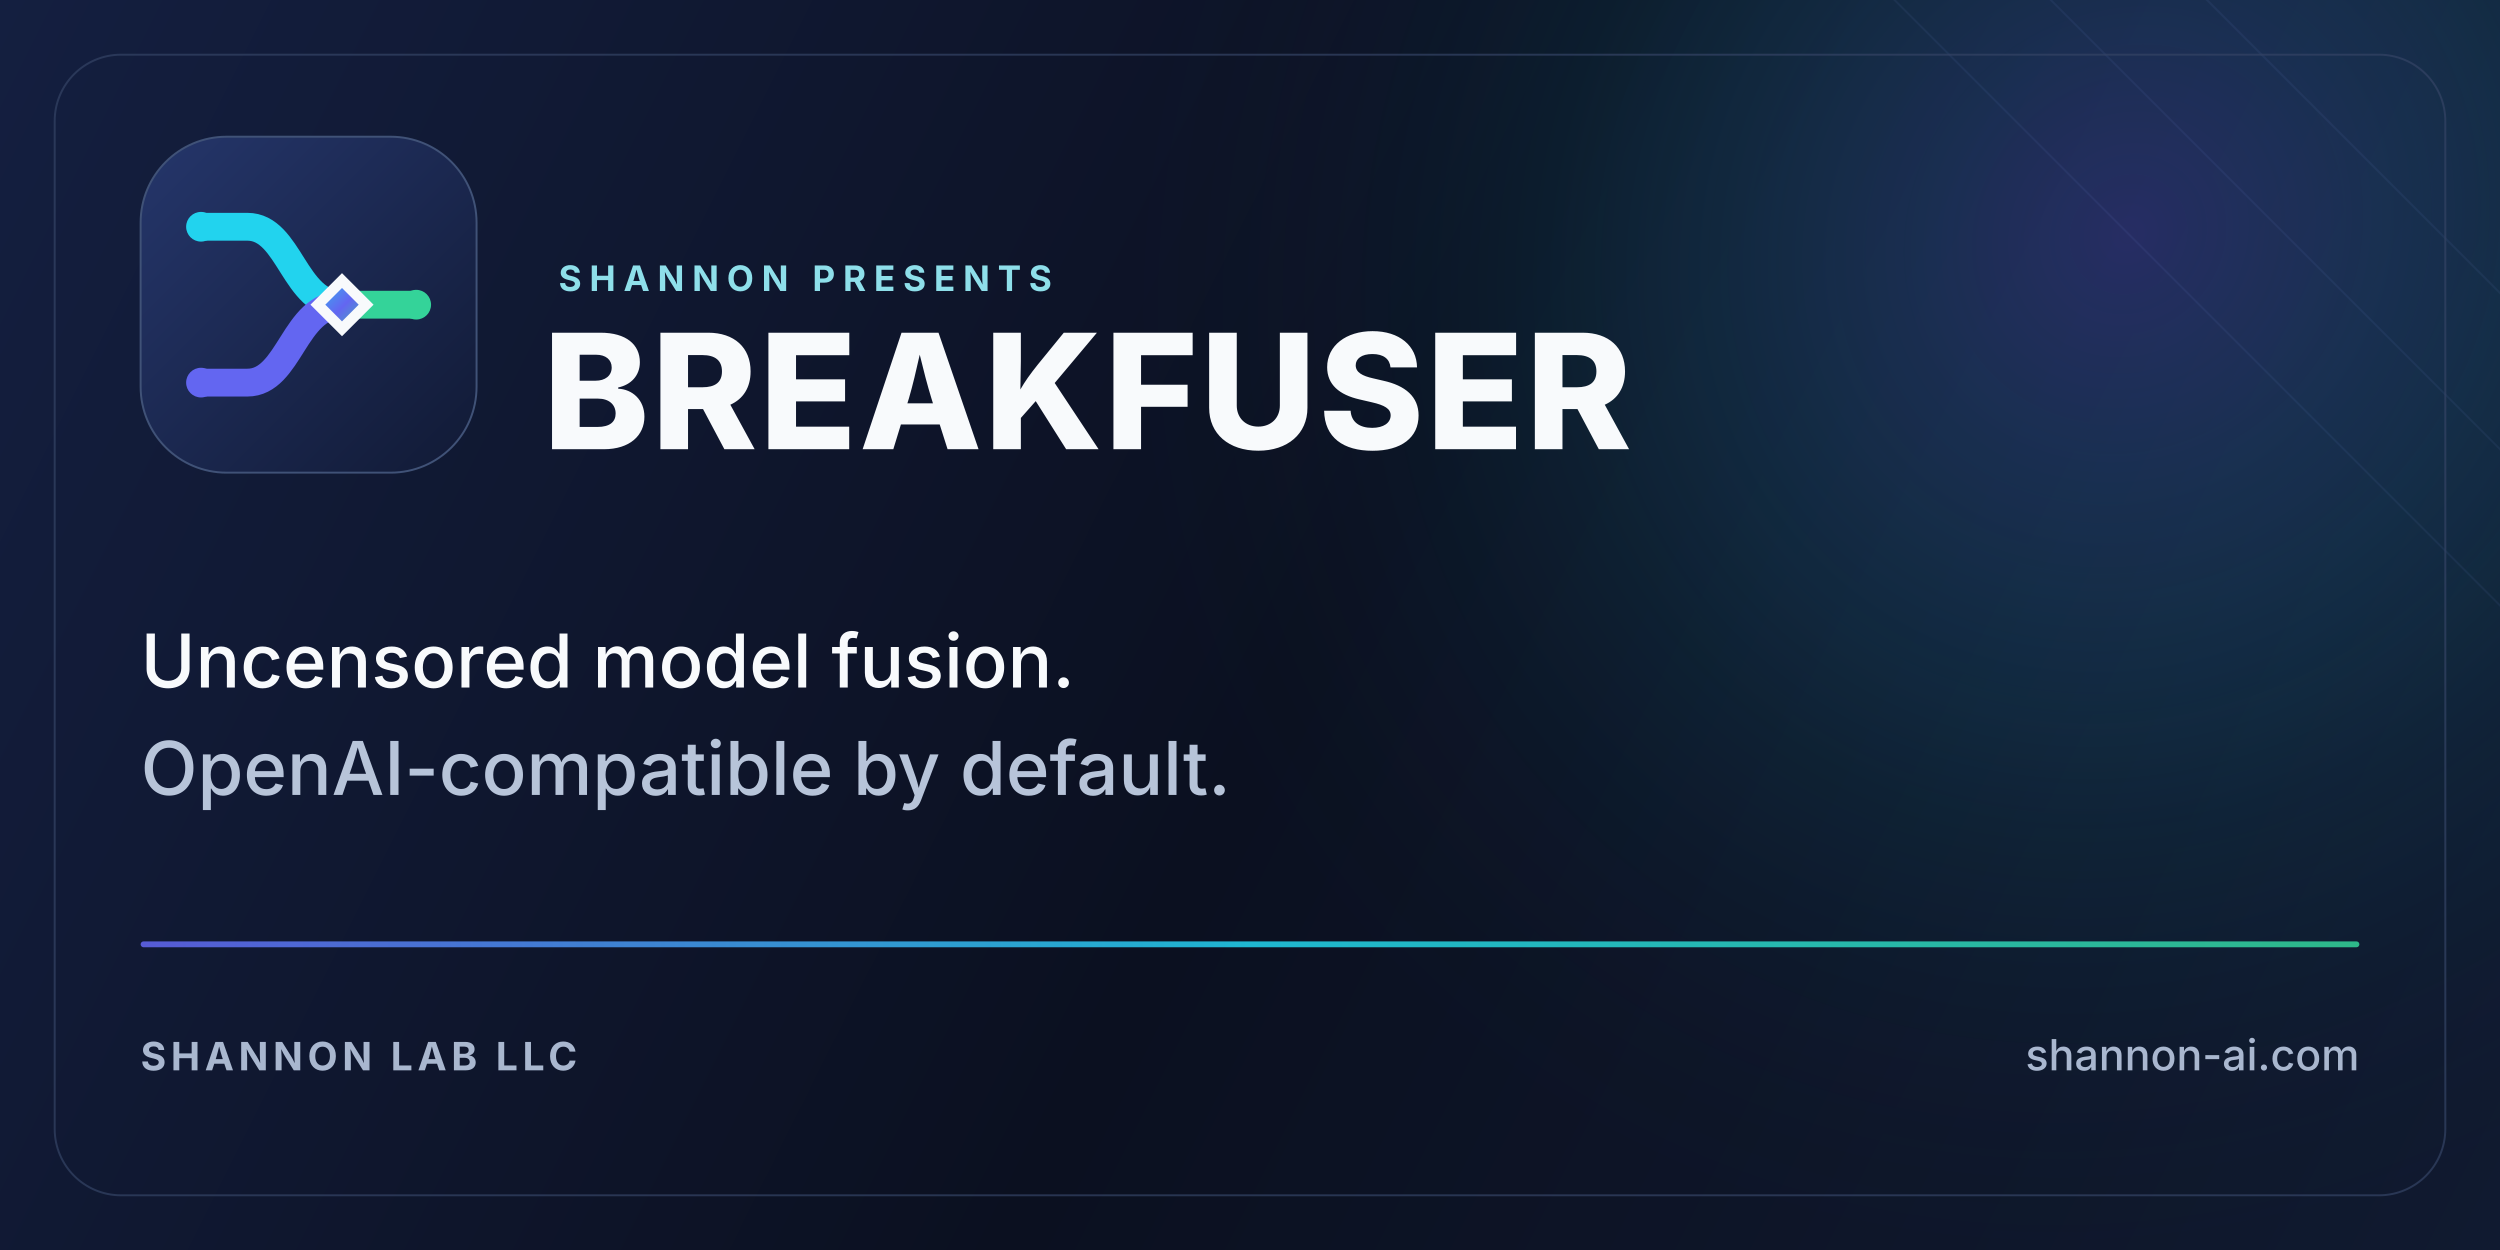
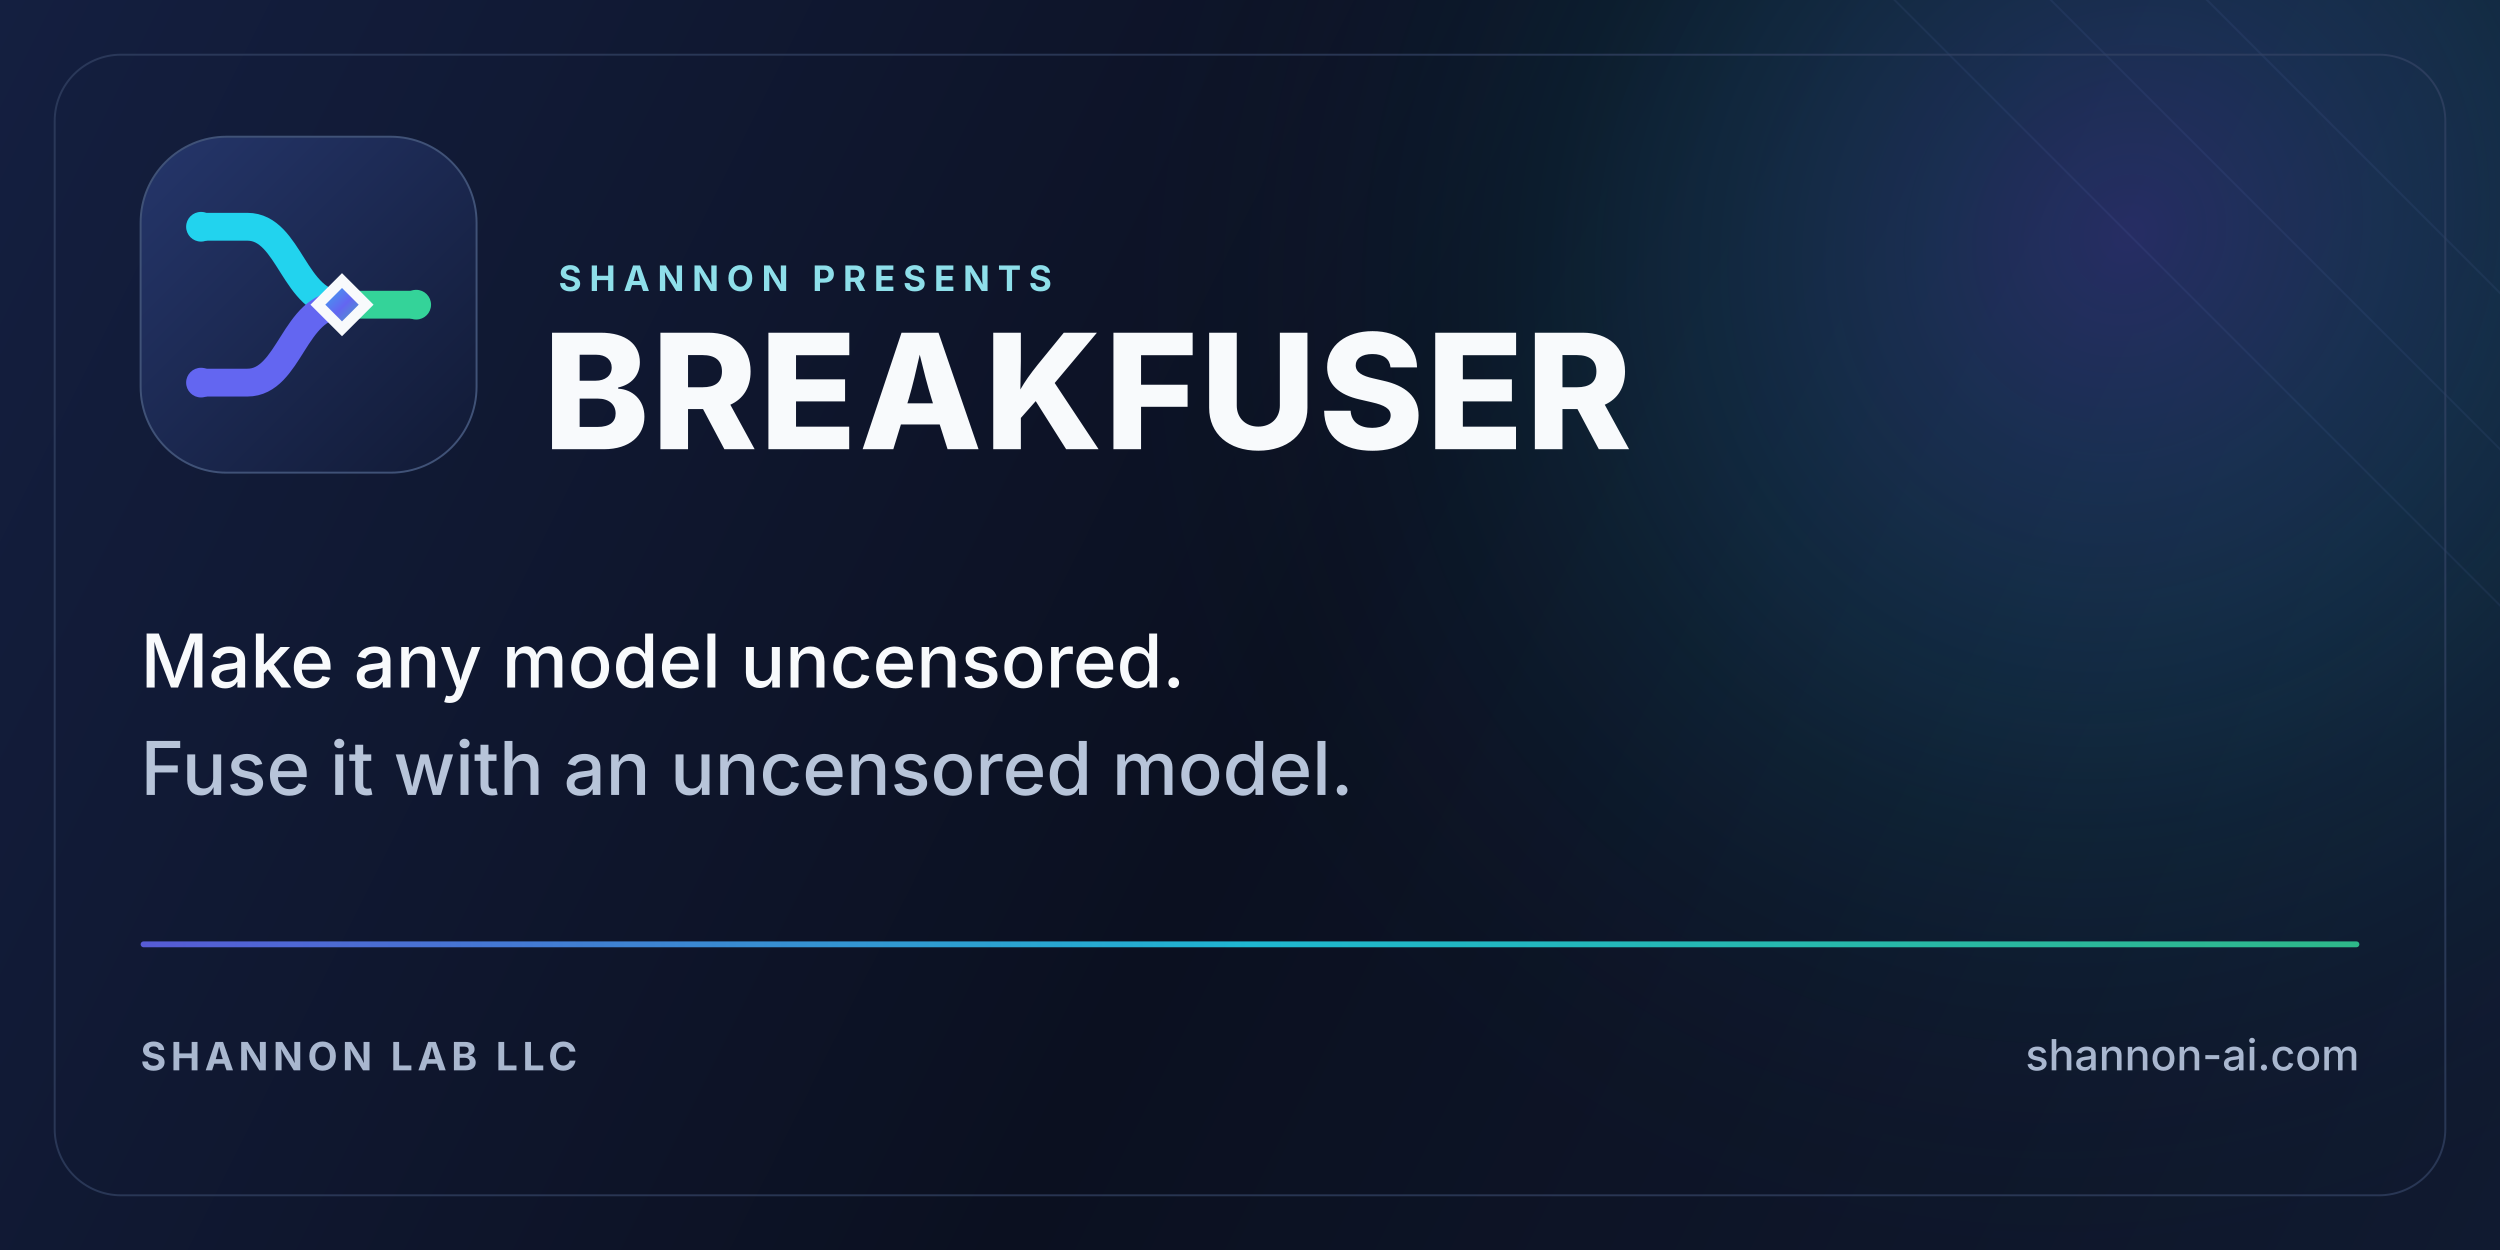
<svg xmlns="http://www.w3.org/2000/svg" width="1280" height="640" viewBox="0 0 1280 640" role="img" aria-labelledby="title desc">
  <defs>
    <linearGradient id="bg" x1="0" y1="0" x2="1280" y2="640" gradientUnits="userSpaceOnUse">
      <stop stop-color="#141F40" />
      <stop offset="0.52" stop-color="#0B1020" />
      <stop offset="1" stop-color="#101A30" />
    </linearGradient>
    <radialGradient id="glow" cx="0" cy="0" r="1" gradientTransform="translate(1090 120) rotate(128) scale(560 520)" gradientUnits="userSpaceOnUse">
      <stop stop-color="#6366F1" stop-opacity="0.3" />
      <stop offset="0.55" stop-color="#22D3EE" stop-opacity="0.07" />
      <stop offset="1" stop-color="#0B1020" stop-opacity="0" />
    </radialGradient>
    <linearGradient id="tile" x1="72" y1="70" x2="244" y2="242" gradientUnits="userSpaceOnUse">
      <stop stop-color="#25366B" />
      <stop offset="1" stop-color="#111A35" />
    </linearGradient>
    <linearGradient id="core" x1="81" y1="63" x2="115" y2="97" gradientUnits="userSpaceOnUse">
      <stop stop-color="#22D3EE" />
      <stop offset="0.52" stop-color="#6366F1" />
      <stop offset="1" stop-color="#34D399" />
    </linearGradient>
    <linearGradient id="rule" x1="72" y1="0" x2="1208" y2="0" gradientUnits="userSpaceOnUse">
      <stop stop-color="#6366F1" />
      <stop offset="0.5" stop-color="#22D3EE" />
      <stop offset="1" stop-color="#34D399" />
    </linearGradient>
  </defs>
  <rect width="1280" height="640" fill="url(#bg)" />
  <rect width="1280" height="640" fill="url(#glow)" />
  <path d="M1000 -50L1330 280M1080 -50L1330 200M920 -50L1330 360" fill="none" stroke="#8B9EFF" stroke-opacity="0.07" stroke-width="1" />
  <rect x="28" y="28" width="1224" height="584" rx="34" fill="none" stroke="#344364" stroke-opacity="0.72" />
  <rect x="72" y="70" width="172" height="172" rx="44" fill="url(#tile)" stroke="#405277" />
  <g transform="translate(82 80) scale(0.95)">
    <path d="M22 38H47C70 38 72 80 98 80" fill="none" stroke="#22D3EE" stroke-width="15" stroke-linecap="round" />
    <path d="M22 122H47C70 122 72 80 98 80" fill="none" stroke="#6366F1" stroke-width="15" stroke-linecap="round" />
    <path d="M98 80H138" fill="none" stroke="#34D399" stroke-width="15" stroke-linecap="round" />
    <circle cx="22" cy="38" r="8" fill="#22D3EE" />
    <circle cx="22" cy="122" r="8" fill="#6366F1" />
    <circle cx="138" cy="80" r="8" fill="#34D399" />
    <path d="M98 63L115 80L98 97L81 80Z" fill="#F8FAFC" />
    <path d="M98 71L107 80L98 89L89 80Z" fill="url(#core)" />
  </g>
  <text x="286" y="149" fill="#8EDFEA" font-family="Inter, ui-sans-serif, system-ui, sans-serif" font-size="18" font-weight="700" letter-spacing="4">SHANNON PRESENTS</text>
  <text x="278" y="230" fill="#F8FAFC" font-family="Inter, ui-sans-serif, system-ui, sans-serif" font-size="82" font-weight="760" letter-spacing="1">BREAKFUSER</text>
-   <text x="72" y="352" fill="#F8FAFC" font-family="Inter, ui-sans-serif, system-ui, sans-serif" font-size="38" font-weight="550">Uncensored model fusion.</text>
-   <text x="72" y="407" fill="#B7C4D9" font-family="Inter, ui-sans-serif, system-ui, sans-serif" font-size="38" font-weight="500">OpenAI-compatible by default.</text>
+   <text x="72" y="352" fill="#F8FAFC" font-family="Inter, ui-sans-serif, system-ui, sans-serif" font-size="38" font-weight="550">Make any model uncensored.</text>
+   <text x="72" y="407" fill="#B7C4D9" font-family="Inter, ui-sans-serif, system-ui, sans-serif" font-size="38" font-weight="500">Fuse it with an uncensored model.</text>
  <rect x="72" y="482" width="1136" height="3" rx="1.5" fill="url(#rule)" opacity="0.85" />
  <text x="72" y="548" fill="#A9B7CF" font-family="Inter, ui-sans-serif, system-ui, sans-serif" font-size="20" font-weight="700" letter-spacing="2.4">SHANNON LAB LLC</text>
  <text x="1208" y="548" text-anchor="end" fill="#A9B7CF" font-family="Inter, ui-sans-serif, system-ui, sans-serif" font-size="22" font-weight="500">shannon-ai.com</text>
</svg>
